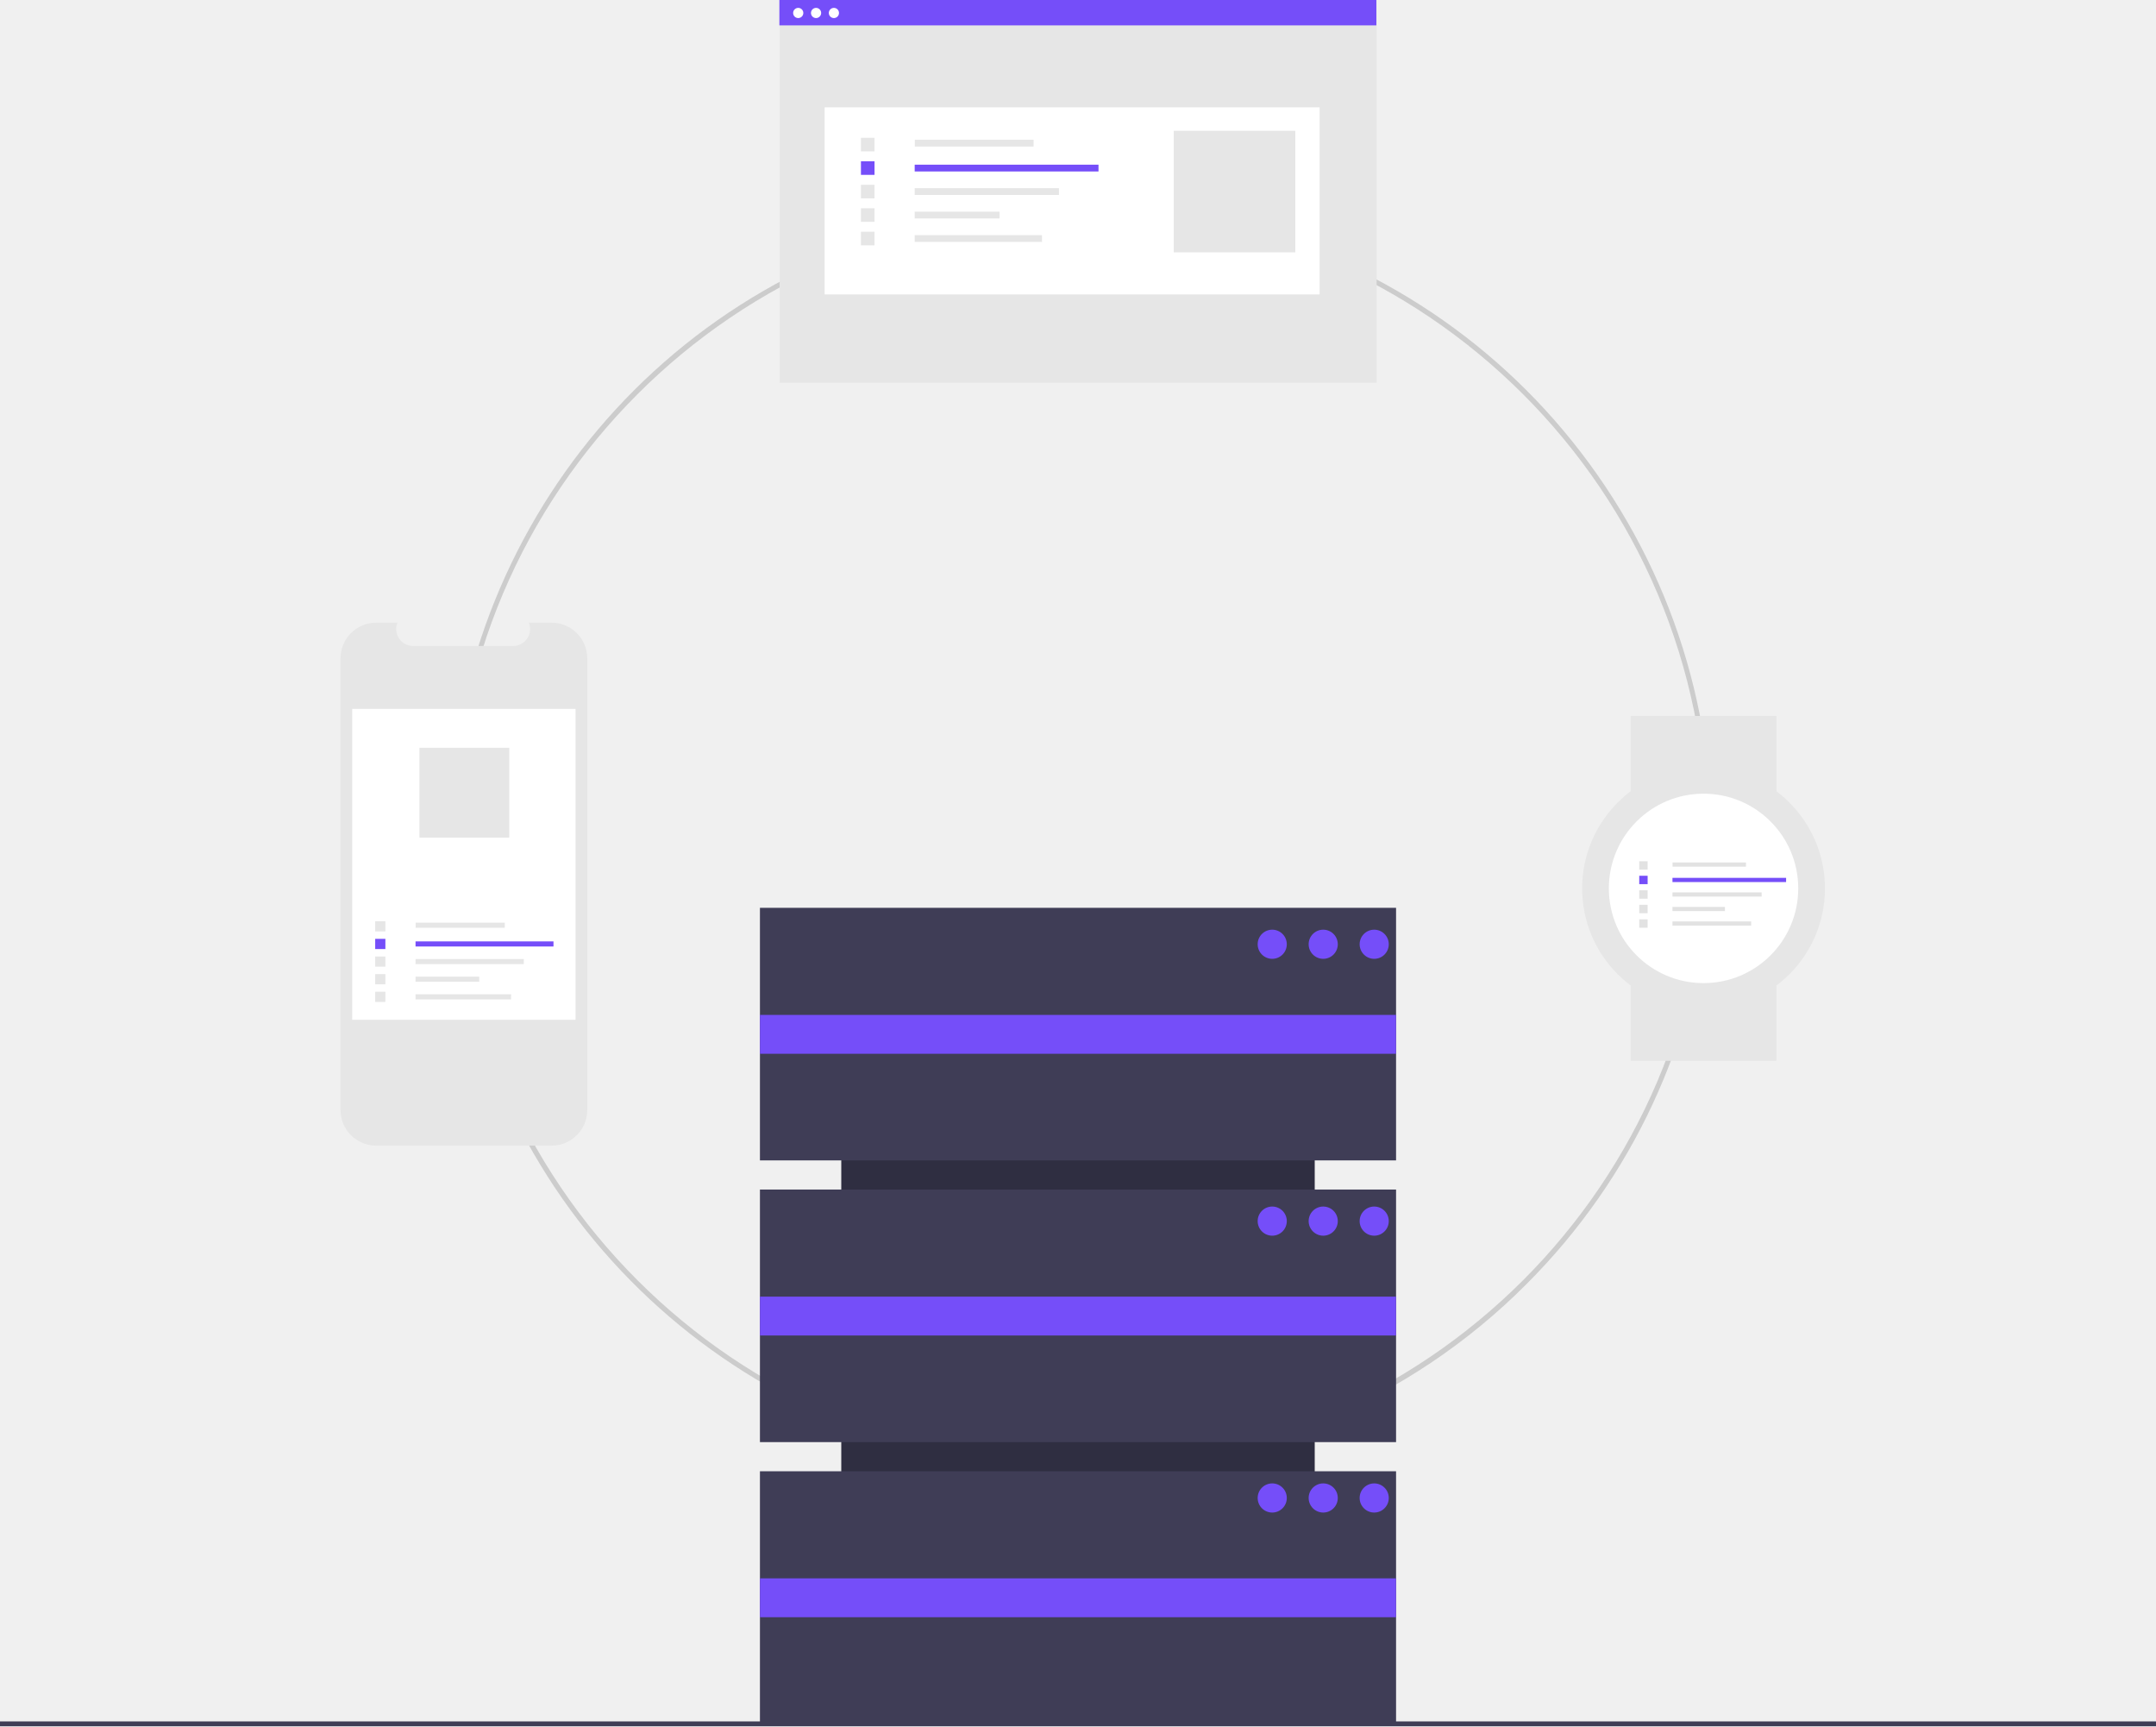
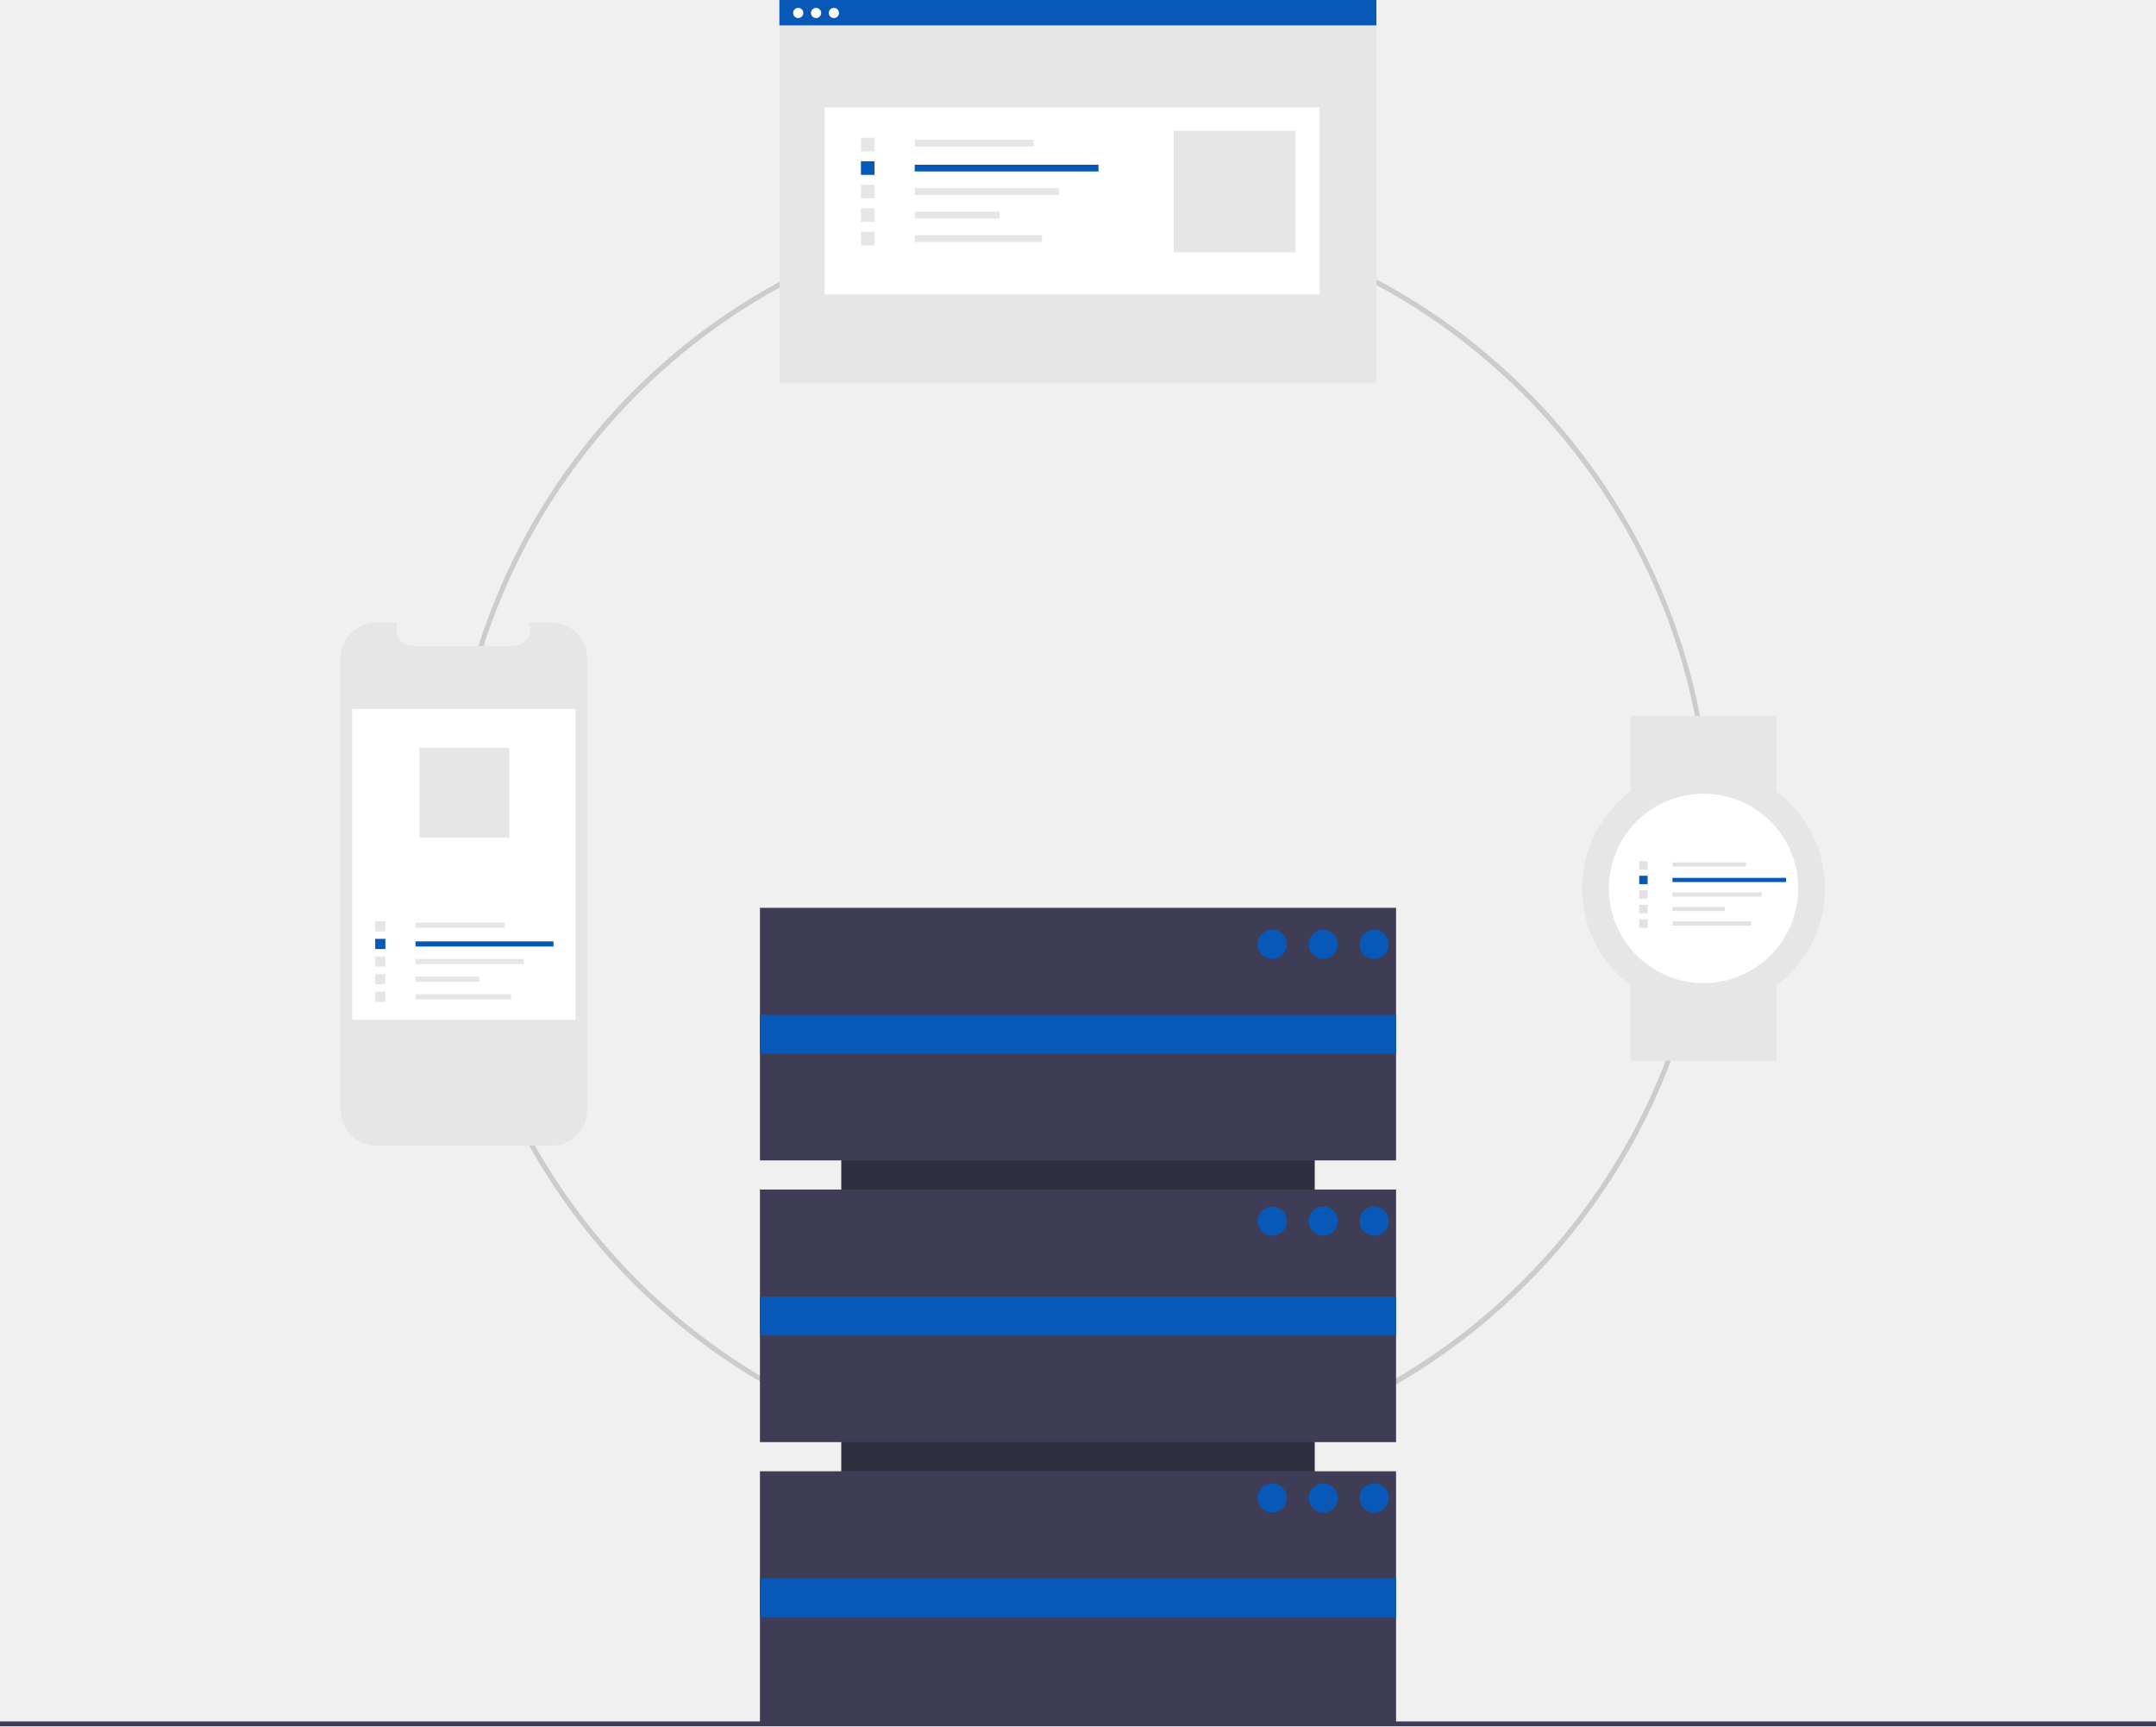
<svg xmlns="http://www.w3.org/2000/svg" data-name="Layer 1" width="888" height="710.807" viewBox="0 0 888 710.807">
  <path d="M600.936,699.404a260.064,260.064,0,1,1,183.894-76.171A258.365,258.365,0,0,1,600.936,699.404Zm0-518.129c-142.297,0-258.064,115.768-258.064,258.065s115.768,258.064,258.064,258.064S859,581.637,859,439.34,743.232,181.275,600.936,181.275Z" transform="translate(-156 -94.59648)" fill="#ccc" />
  <rect x="469" y="509.904" width="262" height="195" transform="translate(1051.404 -87.19257) rotate(90)" fill="#2f2e41" />
  <rect x="313" y="373.807" width="262" height="104" fill="#3f3d56" />
  <rect x="313" y="489.807" width="262" height="104" fill="#3f3d56" />
  <rect x="313" y="605.807" width="262" height="104" fill="#3f3d56" />
-   <rect x="313" y="417.904" width="262" height="16" fill="#754ef9" />
-   <rect x="313" y="533.904" width="262" height="16" fill="#754ef9" />
-   <rect x="313" y="649.904" width="262" height="16" fill="#754ef9" />
-   <circle cx="524" cy="388.807" r="6" fill="#754ef9" />
-   <circle cx="545" cy="388.807" r="6" fill="#754ef9" />
-   <circle cx="566" cy="388.807" r="6" fill="#754ef9" />
-   <circle cx="524" cy="502.807" r="6" fill="#754ef9" />
-   <circle cx="545" cy="502.807" r="6" fill="#754ef9" />
-   <circle cx="566" cy="502.807" r="6" fill="#754ef9" />
-   <circle cx="524" cy="616.807" r="6" fill="#754ef9" />
-   <circle cx="545" cy="616.807" r="6" fill="#754ef9" />
-   <circle cx="566" cy="616.807" r="6" fill="#754ef9" />
+   <rect x="313" y="417.904" width="262" height="16" fill="#0858B7" />
+   <rect x="313" y="533.904" width="262" height="16" fill="#0858B7" />
+   <rect x="313" y="649.904" width="262" height="16" fill="#0858B7" />
+   <circle cx="524" cy="388.807" r="6" fill="#0858B7" />
+   <circle cx="545" cy="388.807" r="6" fill="#0858B7" />
+   <circle cx="566" cy="388.807" r="6" fill="#0858B7" />
+   <circle cx="524" cy="502.807" r="6" fill="#0858B7" />
+   <circle cx="545" cy="502.807" r="6" fill="#0858B7" />
+   <circle cx="566" cy="502.807" r="6" fill="#0858B7" />
+   <circle cx="524" cy="616.807" r="6" fill="#0858B7" />
+   <circle cx="545" cy="616.807" r="6" fill="#0858B7" />
+   <circle cx="566" cy="616.807" r="6" fill="#0858B7" />
  <rect y="708.807" width="888" height="2" fill="#3f3d56" />
  <path d="M397.879,365.661v185.992a14.675,14.675,0,0,1-14.672,14.672H310.928a14.677,14.677,0,0,1-14.678-14.672V365.661a14.677,14.677,0,0,1,14.678-14.672h8.768a6.978,6.978,0,0,0,6.455,9.606h41.208a6.978,6.978,0,0,0,6.455-9.606h9.392A14.675,14.675,0,0,1,397.879,365.661Z" transform="translate(-156 -94.59648)" fill="#e6e6e6" />
  <rect x="145.064" y="291.91" width="92" height="128" fill="#fff" />
  <rect x="171.186" y="379.927" width="36.72" height="2.098" fill="#e6e6e6" />
-   <rect x="171.149" y="387.632" width="56.817" height="2.098" fill="#754ef9" />
+   <rect x="171.149" y="387.632" width="56.817" height="2.098" fill="#0858B7" />
  <rect x="171.149" y="394.89" width="44.588" height="2.098" fill="#e6e6e6" />
  <rect x="171.149" y="402.149" width="26.228" height="2.098" fill="#e6e6e6" />
  <rect x="171.149" y="409.407" width="39.343" height="2.098" fill="#e6e6e6" />
  <rect x="154.533" y="379.324" width="4.197" height="4.197" fill="#e6e6e6" />
-   <rect x="154.533" y="386.582" width="4.197" height="4.197" fill="#754ef9" />
+   <rect x="154.533" y="386.582" width="4.197" height="4.197" fill="#0858B7" />
  <rect x="154.533" y="393.841" width="4.197" height="4.197" fill="#e6e6e6" />
  <rect x="154.533" y="401.1" width="4.197" height="4.197" fill="#e6e6e6" />
  <rect x="154.533" y="408.358" width="4.197" height="4.197" fill="#e6e6e6" />
  <rect x="172.751" y="307.91" width="36.998" height="36.998" fill="#e6e6e6" />
  <rect x="321.111" y="0.139" width="245.884" height="157.475" fill="#e6e6e6" />
  <rect x="339.647" y="44.195" width="203.861" height="77.035" fill="#fff" />
  <rect x="376.789" y="57.542" width="48.927" height="2.796" fill="#e6e6e6" />
-   <rect x="376.74" y="67.807" width="75.705" height="2.796" fill="#754ef9" />
+   <rect x="376.74" y="67.807" width="75.705" height="2.796" fill="#0858B7" />
  <rect x="376.74" y="77.479" width="59.411" height="2.796" fill="#e6e6e6" />
  <rect x="376.74" y="87.151" width="34.948" height="2.796" fill="#e6e6e6" />
  <rect x="376.74" y="96.822" width="52.422" height="2.796" fill="#e6e6e6" />
  <rect x="354.601" y="56.738" width="5.592" height="5.592" fill="#e6e6e6" />
-   <rect x="354.601" y="66.409" width="5.592" height="5.592" fill="#754ef9" />
+   <rect x="354.601" y="66.409" width="5.592" height="5.592" fill="#0858B7" />
  <rect x="354.601" y="76.081" width="5.592" height="5.592" fill="#e6e6e6" />
  <rect x="354.601" y="85.753" width="5.592" height="5.592" fill="#e6e6e6" />
  <rect x="354.601" y="95.424" width="5.592" height="5.592" fill="#e6e6e6" />
  <rect x="483.445" y="53.847" width="50.059" height="50.059" fill="#e6e6e6" />
-   <rect x="321.006" width="245.884" height="10.446" fill="#754ef9" />
+   <rect x="321.006" width="245.884" height="10.446" fill="#0858B7" />
  <circle cx="328.768" cy="5.341" r="2.097" fill="#fff" />
  <circle cx="336.117" cy="5.341" r="2.097" fill="#fff" />
  <circle cx="343.466" cy="5.341" r="2.097" fill="#fff" />
  <rect x="671.648" y="294.807" width="60" height="31" fill="#e6e6e6" />
  <rect x="671.648" y="405.807" width="60" height="31" fill="#e6e6e6" />
  <circle cx="701.648" cy="365.807" r="50" fill="#e6e6e6" />
  <circle cx="701.648" cy="365.807" r="39" fill="#fff" />
  <rect x="688.877" y="355.122" width="30.247" height="1.728" fill="#e2e2e2" />
-   <rect x="688.846" y="361.468" width="46.802" height="1.728" fill="#754ef9" />
+   <rect x="688.846" y="361.468" width="46.802" height="1.728" fill="#0858B7" />
  <rect x="688.846" y="367.447" width="36.728" height="1.728" fill="#e2e2e2" />
  <rect x="688.846" y="373.426" width="21.605" height="1.728" fill="#e2e2e2" />
  <rect x="688.846" y="379.405" width="32.407" height="1.728" fill="#e2e2e2" />
  <rect x="675.16" y="354.625" width="3.457" height="3.457" fill="#e2e2e2" />
-   <rect x="675.16" y="360.604" width="3.457" height="3.457" fill="#754ef9" />
+   <rect x="675.16" y="360.604" width="3.457" height="3.457" fill="#0858B7" />
  <rect x="675.16" y="366.583" width="3.457" height="3.457" fill="#e2e2e2" />
  <rect x="675.16" y="372.562" width="3.457" height="3.457" fill="#e2e2e2" />
  <rect x="675.16" y="378.541" width="3.457" height="3.457" fill="#e2e2e2" />
</svg>
